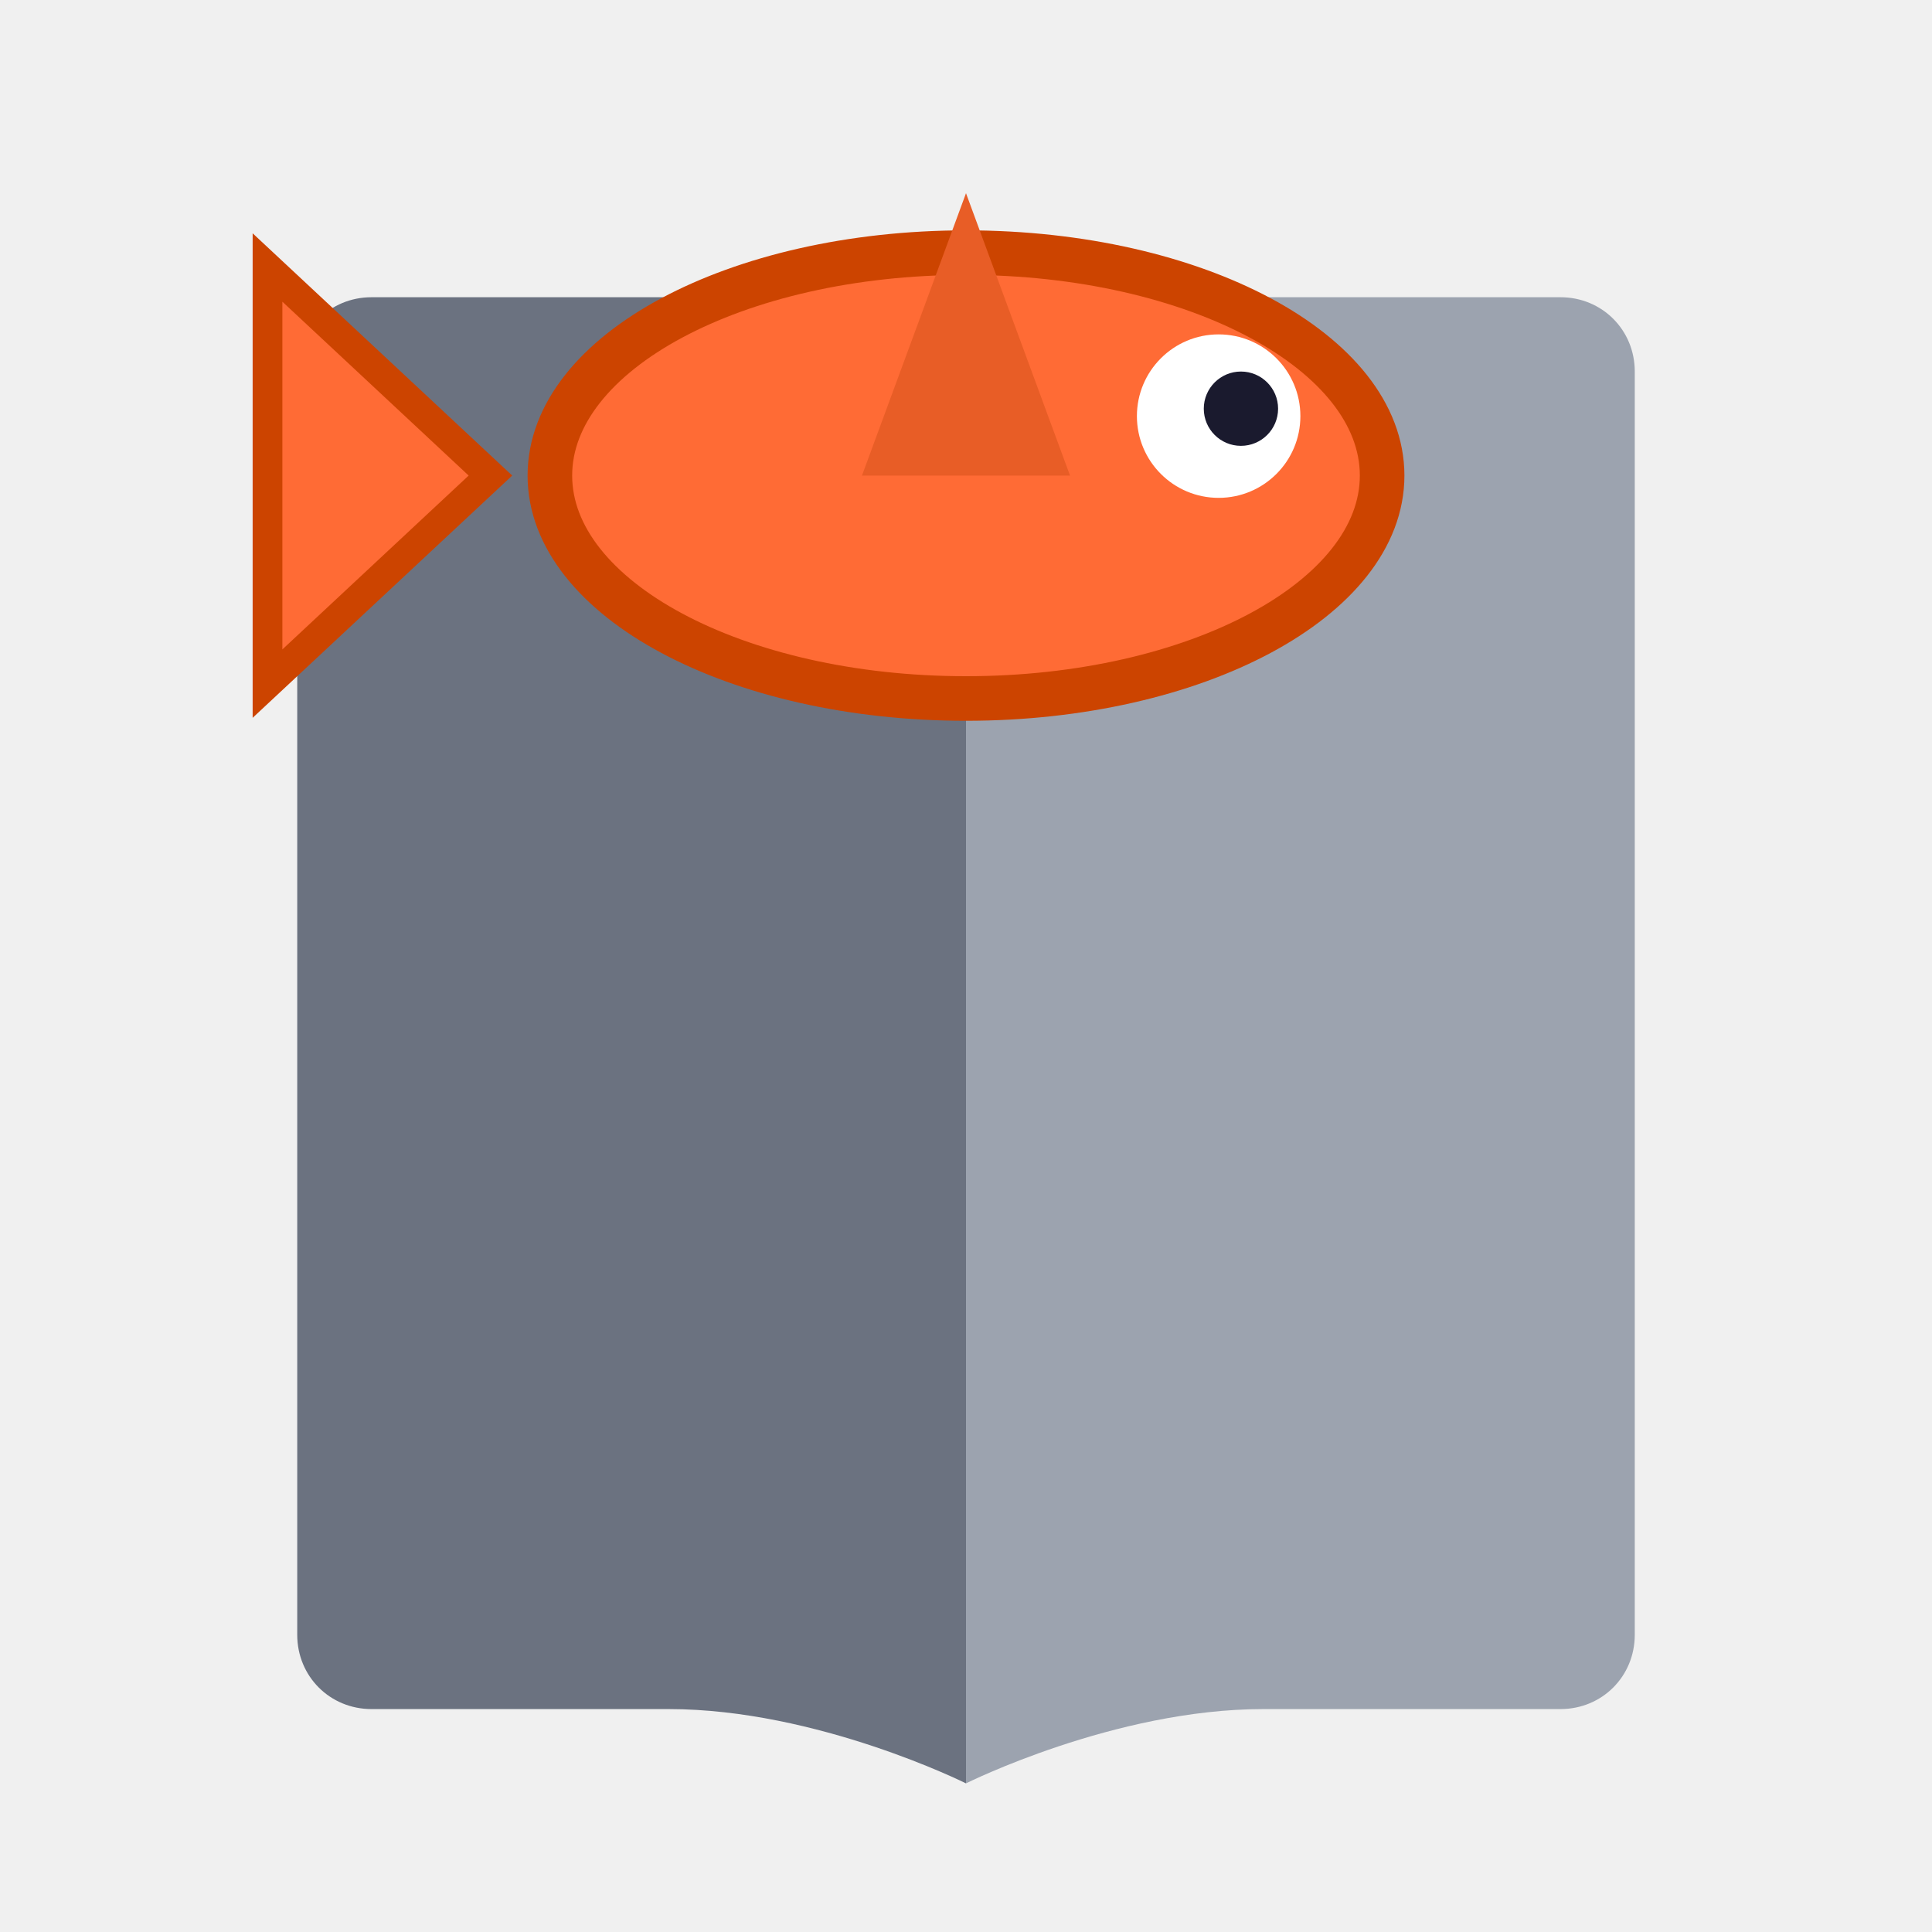
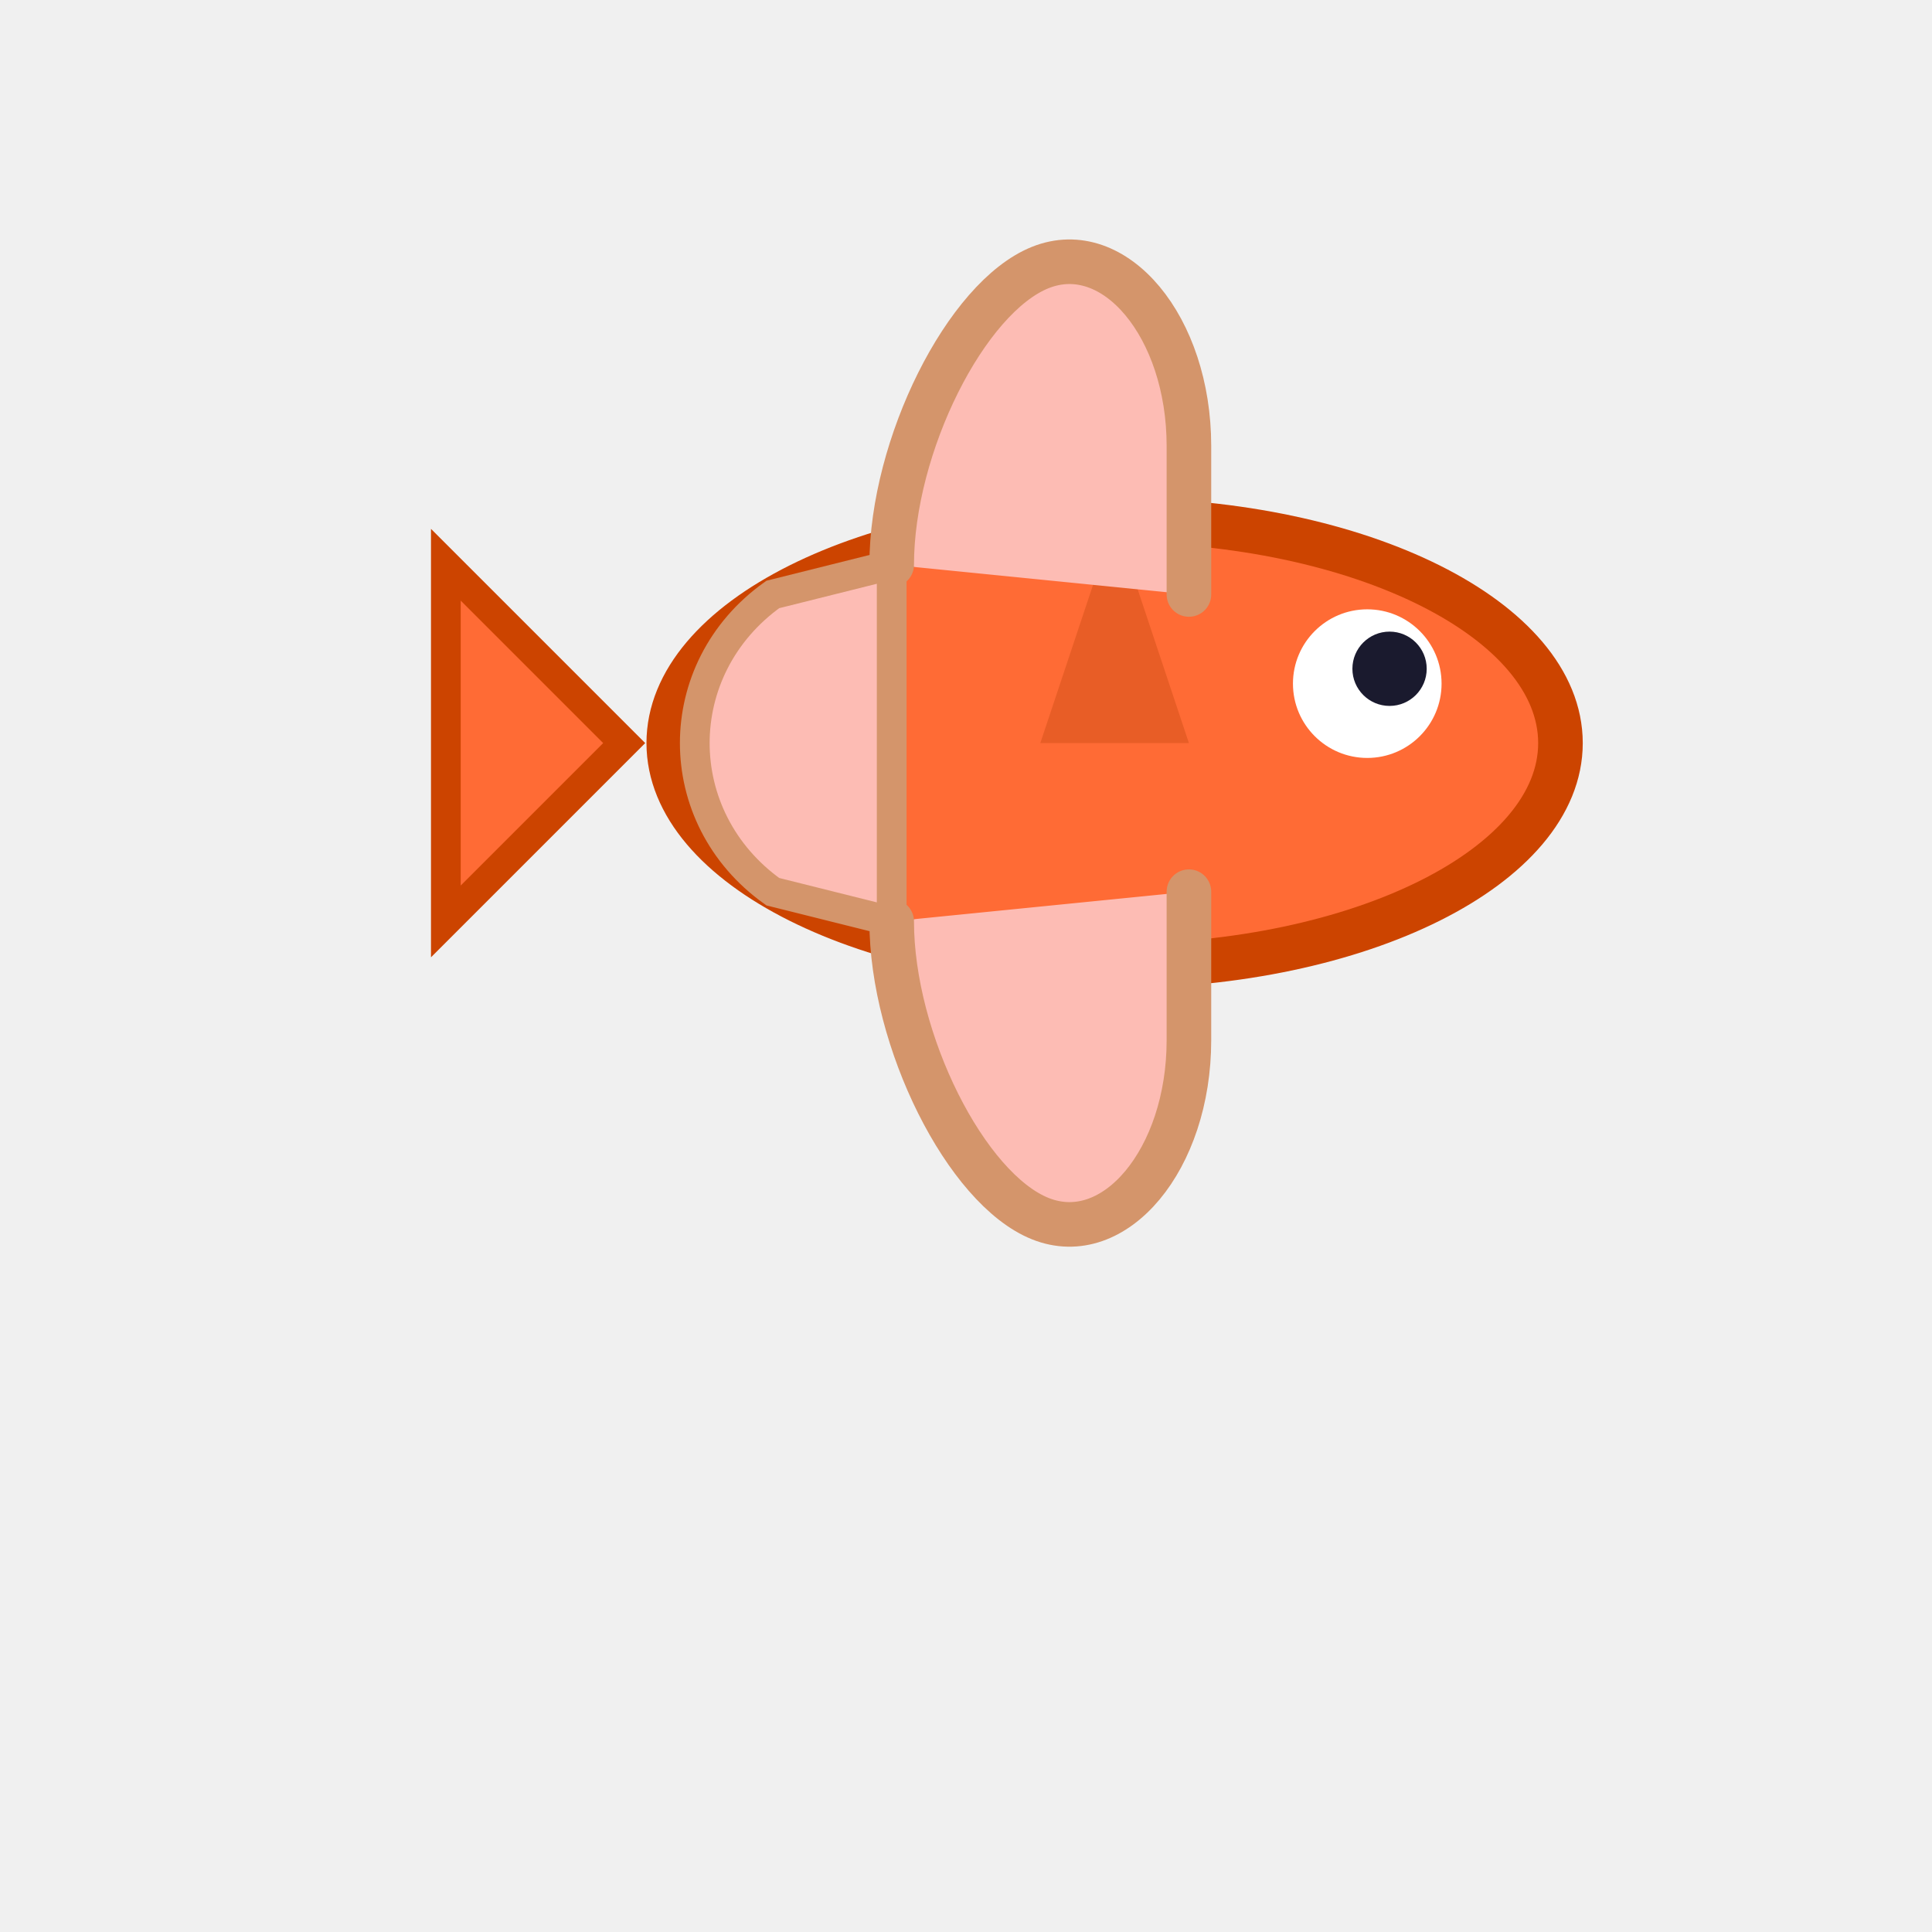
<svg xmlns="http://www.w3.org/2000/svg" width="13" height="13" viewBox="0 0 13 13">
-   <path d="M2 2.5C2 2.22 2.22 2 2.5 2H5.5C6.05 2 6.5 2.45 6.5 3V12C6.5 12 5.5 11.5 4.5 11.5H2.5C2.22 11.5 2 11.28 2 11V2.5Z" fill="#6B7280" />
-   <path d="M11 2.5C11 2.22 10.78 2 10.5 2H7.5C6.95 2 6.5 2.45 6.5 3V12C6.5 12 7.5 11.5 8.5 11.5H10.5C10.78 11.5 11 11.28 11 11V2.5Z" fill="#9CA3AF" />
-   <ellipse cx="6.5" cy="3.2" rx="2.8" ry="1.5" fill="#FF6B35" stroke="#CC4400" stroke-width="0.3" />
-   <path d="M3.3 3.2L1.8 1.8L1.8 4.6Z" fill="#FF6B35" stroke="#CC4400" stroke-width="0.2" />
-   <circle cx="8.2" cy="2.8" r="0.55" fill="white" />
-   <circle cx="8.35" cy="2.75" r="0.25" fill="#1A1A2E" />
-   <path d="M5.8 3.2L6.5 1.3L7.2 3.2" fill="#E85D26" />
+   <ellipse cx="7.5" cy="5" rx="3" ry="1.5" fill="#FF6B35" stroke="#CC4400" stroke-width="0.3" />
+   <path d="M4.2 5L3 3.8L3 6.2Z" fill="#FF6B35" stroke="#CC4400" stroke-width="0.2" />
+   <circle cx="9.2" cy="4.6" r="0.5" fill="white" />
+   <circle cx="9.35" cy="4.5" r="0.25" fill="#1A1A2E" />
+   <path d="M7 5L7.5 3.5L8 5" fill="#E85D26" />
+   <path d="M6 3.8C6 3 6.5 2 7 1.8C7.5 1.6 8 2.2 8 3L8 4" fill="#FDBCB4" stroke="#D4956B" stroke-width="0.3" stroke-linecap="round" />
+   <path d="M6 6.2C6 7 6.5 8 7 8.2C7.5 8.4 8 7.8 8 7L8 6" fill="#FDBCB4" stroke="#D4956B" stroke-width="0.3" stroke-linecap="round" />
+   <path d="M5.2 4C4.5 4.5 4.5 5.5 5.2 6L6 6.2L6 3.8Z" fill="#FDBCB4" stroke="#D4956B" stroke-width="0.2" />
</svg>
